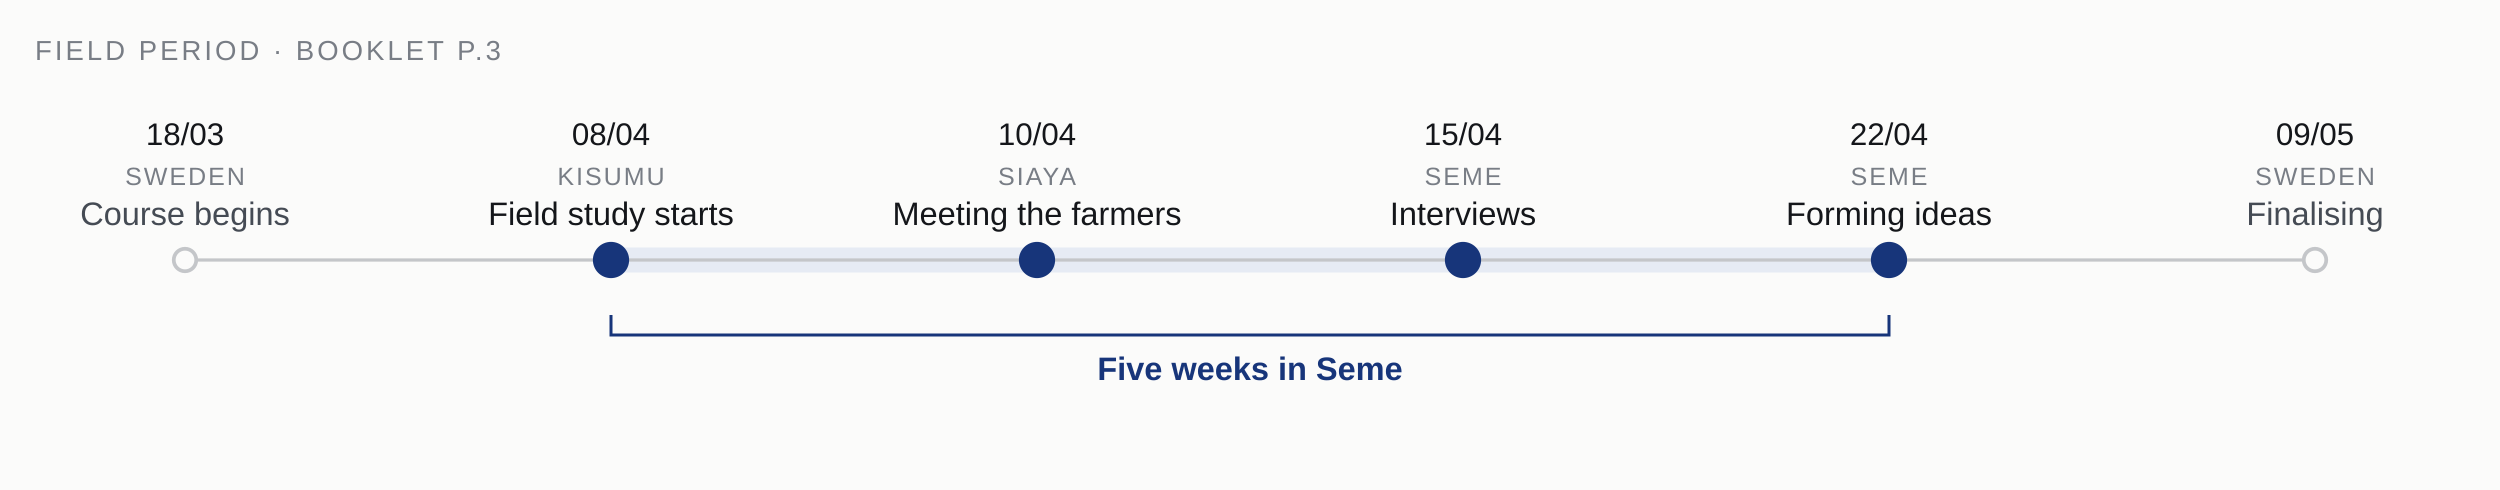
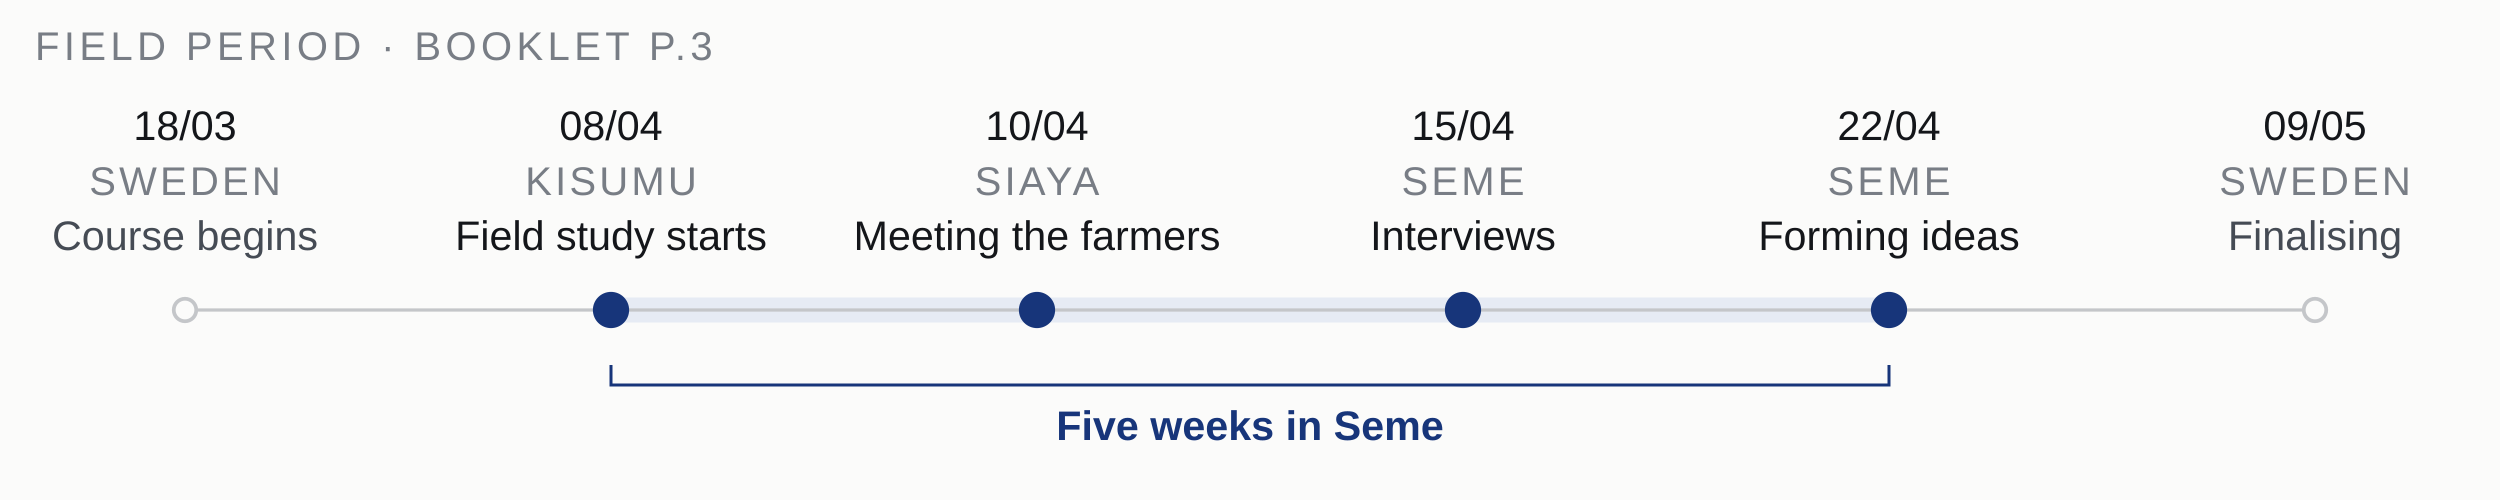
- <svg xmlns="http://www.w3.org/2000/svg" viewBox="0 0 1000 196" width="1000" font-family="Geist, system-ui, -apple-system, Segoe UI, Helvetica Neue, Arial, sans-serif" role="img" aria-label="Field timeline, March to May 2024. Six dates, with the five-week period in Seme marked.">
-   <rect width="1000" height="196" fill="#fbfbfa" />
-   <text x="14" y="24" class="m" font-size="11" letter-spacing="0.11em" fill="#787d85">FIELD PERIOD · BOOKLET P.3</text>
-   <rect x="244.4" y="99" width="511.2" height="10" fill="#e6ebf4" />
-   <path d="M244.4,126 L244.4,134 L755.6,134 L755.6,126" fill="none" stroke="#17357a" stroke-width="1.2" />
-   <text x="500" y="152" text-anchor="middle" class="s" font-size="13" font-weight="600" fill="#17357a">Five weeks in Seme</text>
-   <line x1="74" y1="104" x2="926" y2="104" stroke="#c4c6c9" stroke-width="1.3" />
-   <text x="74" y="58" text-anchor="middle" class="m" font-size="12.5" fill="#14161a">18/03</text>
-   <text x="74" y="74" text-anchor="middle" class="m" font-size="10" letter-spacing="0.08em" fill="#787d85">SWEDEN</text>
-   <text x="74" y="90" text-anchor="middle" class="s" font-size="13" fill="#454b54">Course begins</text>
-   <circle cx="74" cy="104" r="4.5" fill="#fbfbfa" stroke="#c4c6c9" stroke-width="1.5" />
-   <text x="244.4" y="58" text-anchor="middle" class="m" font-size="12.5" fill="#14161a">08/04</text>
-   <text x="244.4" y="74" text-anchor="middle" class="m" font-size="10" letter-spacing="0.08em" fill="#787d85">KISUMU</text>
-   <text x="244.4" y="90" text-anchor="middle" class="s" font-size="13" fill="#14161a">Field study starts</text>
-   <circle cx="244.4" cy="104" r="6.5" fill="#17357a" stroke="#17357a" stroke-width="1.5" />
-   <text x="414.8" y="58" text-anchor="middle" class="m" font-size="12.5" fill="#14161a">10/04</text>
-   <text x="414.8" y="74" text-anchor="middle" class="m" font-size="10" letter-spacing="0.08em" fill="#787d85">SIAYA</text>
-   <text x="414.8" y="90" text-anchor="middle" class="s" font-size="13" fill="#14161a">Meeting the farmers</text>
-   <circle cx="414.8" cy="104" r="6.5" fill="#17357a" stroke="#17357a" stroke-width="1.5" />
-   <text x="585.2" y="58" text-anchor="middle" class="m" font-size="12.5" fill="#14161a">15/04</text>
-   <text x="585.2" y="74" text-anchor="middle" class="m" font-size="10" letter-spacing="0.08em" fill="#787d85">SEME</text>
-   <text x="585.2" y="90" text-anchor="middle" class="s" font-size="13" fill="#14161a">Interviews</text>
-   <circle cx="585.2" cy="104" r="6.5" fill="#17357a" stroke="#17357a" stroke-width="1.5" />
-   <text x="755.6" y="58" text-anchor="middle" class="m" font-size="12.5" fill="#14161a">22/04</text>
-   <text x="755.6" y="74" text-anchor="middle" class="m" font-size="10" letter-spacing="0.08em" fill="#787d85">SEME</text>
-   <text x="755.6" y="90" text-anchor="middle" class="s" font-size="13" fill="#14161a">Forming ideas</text>
-   <circle cx="755.6" cy="104" r="6.5" fill="#17357a" stroke="#17357a" stroke-width="1.5" />
-   <text x="926" y="58" text-anchor="middle" class="m" font-size="12.5" fill="#14161a">09/05</text>
-   <text x="926" y="74" text-anchor="middle" class="m" font-size="10" letter-spacing="0.08em" fill="#787d85">SWEDEN</text>
-   <text x="926" y="90" text-anchor="middle" class="s" font-size="13" fill="#454b54">Finalising</text>
-   <circle cx="926" cy="104" r="4.5" fill="#fbfbfa" stroke="#c4c6c9" stroke-width="1.5" />
+ <svg xmlns="http://www.w3.org/2000/svg" viewBox="0 0 1000 200" width="1000" font-family="Geist, system-ui, -apple-system, Segoe UI, Helvetica Neue, Arial, sans-serif" role="img" aria-label="Field timeline, March to May 2024. Six dates, with the five-week period in Seme marked.">
+   <rect width="1000" height="200" fill="#fbfbfa" />
+   <text x="14" y="24" class="m" font-size="16" letter-spacing="0.11em" fill="#787d85">FIELD PERIOD · BOOKLET P.3</text>
+   <rect x="244.4" y="119" width="511.2" height="10" fill="#e6ebf4" />
+   <path d="M244.4,146 L244.4,154 L755.6,154 L755.6,146" fill="none" stroke="#17357a" stroke-width="1.2" />
+   <text x="500" y="176" text-anchor="middle" class="s" font-size="16.5" font-weight="600" fill="#17357a">Five weeks in Seme</text>
+   <line x1="74" y1="124" x2="926" y2="124" stroke="#c4c6c9" stroke-width="1.3" />
+   <text x="74" y="56" text-anchor="middle" class="m" font-size="16.5" fill="#14161a">18/03</text>
+   <text x="74" y="78" text-anchor="middle" class="m" font-size="16" letter-spacing="0.08em" fill="#787d85">SWEDEN</text>
+   <text x="74" y="100" text-anchor="middle" class="s" font-size="16.5" fill="#454b54">Course begins</text>
+   <circle cx="74" cy="124" r="4.5" fill="#fbfbfa" stroke="#c4c6c9" stroke-width="1.5" />
+   <text x="244.4" y="56" text-anchor="middle" class="m" font-size="16.5" fill="#14161a">08/04</text>
+   <text x="244.4" y="78" text-anchor="middle" class="m" font-size="16" letter-spacing="0.08em" fill="#787d85">KISUMU</text>
+   <text x="244.4" y="100" text-anchor="middle" class="s" font-size="16.5" fill="#14161a">Field study starts</text>
+   <circle cx="244.4" cy="124" r="6.5" fill="#17357a" stroke="#17357a" stroke-width="1.5" />
+   <text x="414.8" y="56" text-anchor="middle" class="m" font-size="16.5" fill="#14161a">10/04</text>
+   <text x="414.8" y="78" text-anchor="middle" class="m" font-size="16" letter-spacing="0.08em" fill="#787d85">SIAYA</text>
+   <text x="414.8" y="100" text-anchor="middle" class="s" font-size="16.5" fill="#14161a">Meeting the farmers</text>
+   <circle cx="414.8" cy="124" r="6.5" fill="#17357a" stroke="#17357a" stroke-width="1.5" />
+   <text x="585.2" y="56" text-anchor="middle" class="m" font-size="16.5" fill="#14161a">15/04</text>
+   <text x="585.2" y="78" text-anchor="middle" class="m" font-size="16" letter-spacing="0.08em" fill="#787d85">SEME</text>
+   <text x="585.2" y="100" text-anchor="middle" class="s" font-size="16.5" fill="#14161a">Interviews</text>
+   <circle cx="585.2" cy="124" r="6.5" fill="#17357a" stroke="#17357a" stroke-width="1.5" />
+   <text x="755.6" y="56" text-anchor="middle" class="m" font-size="16.5" fill="#14161a">22/04</text>
+   <text x="755.6" y="78" text-anchor="middle" class="m" font-size="16" letter-spacing="0.08em" fill="#787d85">SEME</text>
+   <text x="755.6" y="100" text-anchor="middle" class="s" font-size="16.5" fill="#14161a">Forming ideas</text>
+   <circle cx="755.6" cy="124" r="6.5" fill="#17357a" stroke="#17357a" stroke-width="1.5" />
+   <text x="926" y="56" text-anchor="middle" class="m" font-size="16.5" fill="#14161a">09/05</text>
+   <text x="926" y="78" text-anchor="middle" class="m" font-size="16" letter-spacing="0.08em" fill="#787d85">SWEDEN</text>
+   <text x="926" y="100" text-anchor="middle" class="s" font-size="16.5" fill="#454b54">Finalising</text>
+   <circle cx="926" cy="124" r="4.5" fill="#fbfbfa" stroke="#c4c6c9" stroke-width="1.5" />
</svg>
